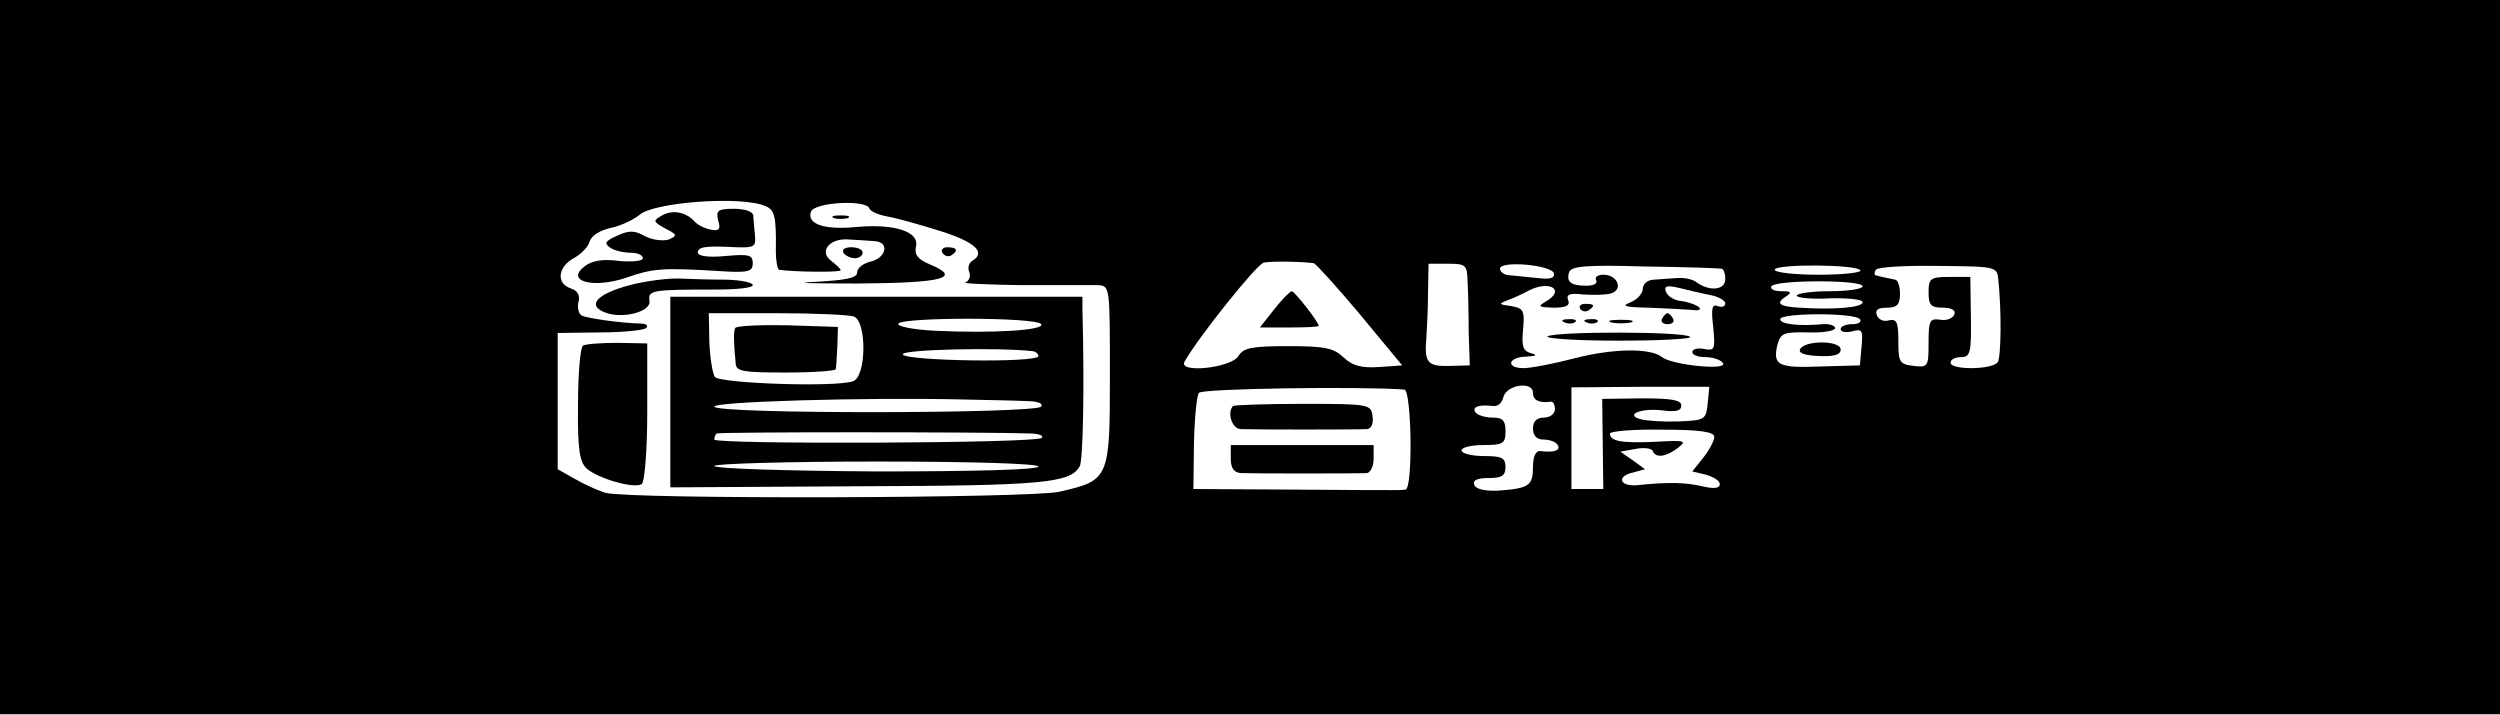
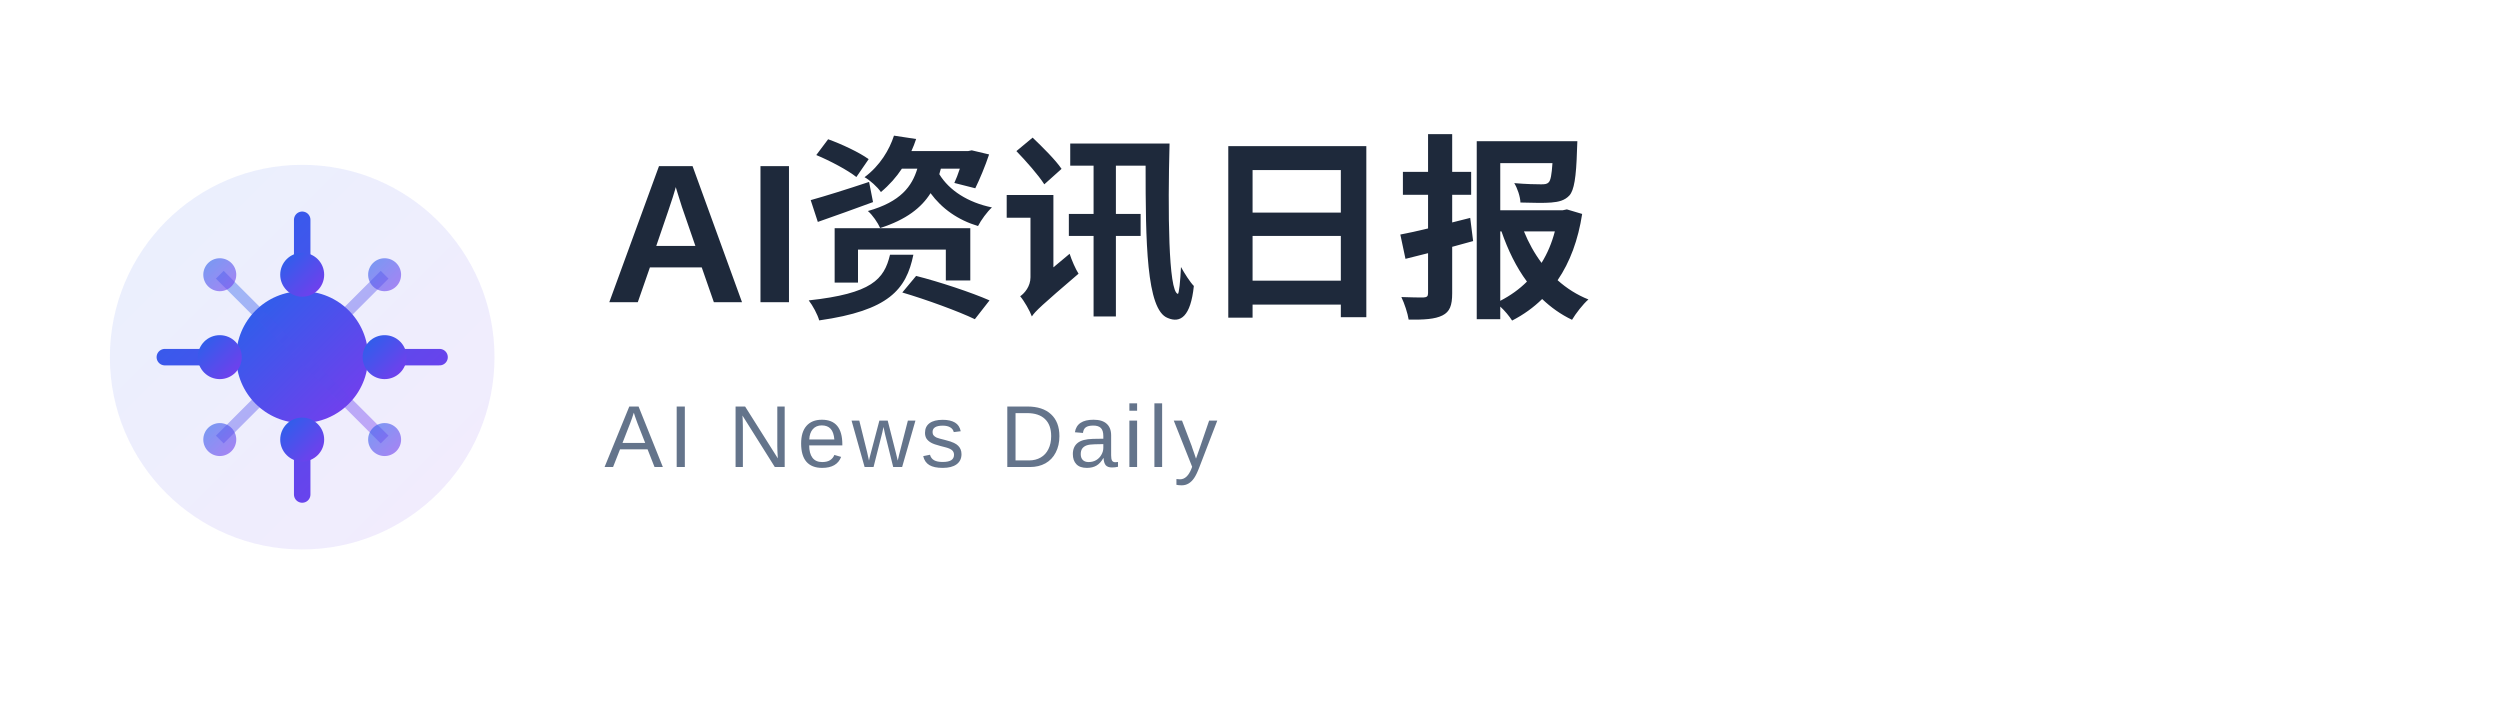
- <svg xmlns="http://www.w3.org/2000/svg" version="1.0" width="455pt" height="130pt" viewBox="0 0 455 130" preserveAspectRatio="xMidYMid meet">
-   <g transform="translate(0,130) scale(0.1,-0.1)" fill="#000000" stroke="none">
-     <path d="M0 650 l0 -650 2275 0 2275 0 0 650 0 650 -2275 0 -2275 0 0 -650z m1393 275 c17 -7 20 -19 19 -82 0 -18 3 -33 6 -34 25 -4 112 -5 112 -1 0 3 -8 10 -17 17 -24 18 -2 43 34 39 16 -1 36 -2 46 -3 26 -2 20 -30 -8 -37 -14 -3 -25 -12 -25 -20 0 -10 -21 -14 -77 -17 -43 -2 -9 -3 76 -3 158 1 193 10 133 35 -22 9 -28 18 -25 32 7 27 -38 42 -107 36 -60 -6 -92 5 -84 28 7 17 100 22 106 6 2 -6 17 -12 33 -15 17 -3 60 -15 98 -27 63 -20 82 -39 56 -54 -6 -4 -8 -13 -5 -20 3 -8 0 -16 -7 -19 -7 -2 40 -4 103 -5 63 0 125 0 138 0 22 -1 22 -2 22 -164 0 -189 -1 -191 -92 -212 -55 -12 -778 -14 -826 -2 -13 4 -38 15 -55 25 l-32 18 0 124 0 124 77 1 c42 0 80 4 84 8 4 4 1 7 -7 8 -41 1 -102 10 -111 15 -5 4 -8 15 -5 25 3 12 -2 20 -14 24 -27 9 -24 39 5 55 13 7 26 20 29 30 3 11 19 21 38 25 19 4 42 15 53 24 26 23 184 35 229 16z m998 -104 c4 -1 42 -43 84 -93 l77 -93 -42 -3 c-32 -2 -48 2 -64 17 -19 18 -35 21 -102 21 -66 0 -81 -3 -90 -18 -14 -22 -111 -32 -98 -10 24 43 131 177 144 180 13 3 69 2 91 -1z m280 -33 c1 -18 2 -60 2 -93 l2 -60 -37 -1 c-40 -1 -46 6 -42 51 1 17 3 54 3 83 l1 52 35 0 c33 0 35 -2 36 -32z m157 15 c2 -9 -6 -12 -30 -9 -18 2 -41 4 -50 5 -10 0 -18 6 -18 12 0 15 92 7 98 -8z m305 8 c4 0 7 -9 7 -19 0 -20 -28 -23 -52 -6 -7 6 -23 9 -35 8 -13 -1 -32 -2 -43 -3 -11 0 -20 -8 -20 -16 0 -9 -10 -20 -22 -25 -18 -7 -12 -9 32 -10 30 -1 65 -3 78 -4 30 -4 14 11 -17 16 -14 1 -26 9 -29 17 -4 11 2 12 24 7 16 -4 41 -10 57 -13 15 -3 27 -10 27 -15 0 -6 -6 -8 -14 -5 -10 4 -12 -4 -8 -38 4 -41 3 -44 -17 -40 -11 2 -21 0 -21 -6 0 -5 11 -9 24 -9 14 0 28 -5 32 -11 8 -14 -94 -3 -111 11 -21 17 -89 16 -159 -2 -38 -10 -80 -18 -93 -18 -33 0 -29 20 5 21 18 1 21 3 9 6 -15 4 -18 12 -15 43 3 35 1 39 -22 43 -23 3 -23 4 -5 11 11 4 28 12 37 17 39 20 68 1 31 -20 -15 -9 -13 -10 14 -11 24 0 31 4 27 14 -4 10 3 13 28 10 18 -1 41 -1 50 2 23 7 12 34 -14 34 -10 0 -16 -4 -13 -10 3 -6 -4 -10 -18 -10 -28 0 -37 7 -31 25 4 11 35 13 137 10 73 -1 135 -3 140 -4z m253 -3 c3 -4 -31 -8 -75 -8 -45 0 -81 4 -81 9 0 11 149 10 156 -1z m251 -18 c6 -56 5 -139 -1 -149 -9 -14 -86 -15 -86 -1 0 6 9 10 19 10 17 0 19 8 18 73 l-1 73 -38 0 c-35 0 -38 -3 -38 -28 0 -23 4 -28 26 -28 16 0 24 -5 21 -12 -2 -7 -14 -12 -25 -10 -20 3 -22 -1 -22 -42 0 -43 -1 -45 -27 -42 -26 3 -28 7 -28 45 0 35 -3 41 -17 38 -9 -3 -19 1 -22 9 -4 10 2 14 18 14 18 0 24 5 24 25 0 14 -4 26 -9 26 -5 1 -13 3 -19 4 -5 1 -13 3 -16 4 -3 0 -3 5 0 10 3 5 54 8 113 7 107 -1 108 -1 110 -26z m-247 -11 c0 -5 -27 -9 -60 -9 -33 0 -60 -4 -60 -8 0 -4 27 -7 60 -5 34 1 60 -2 60 -7 0 -10 -53 -14 -115 -10 -37 2 -44 8 -25 20 12 8 10 10 -8 10 -13 0 -21 4 -18 9 8 12 166 12 166 0z m-5 -60 c4 -5 -3 -9 -14 -9 -12 0 -21 -4 -21 -9 0 -5 9 -7 21 -4 18 5 20 2 17 -28 l-3 -34 -72 -2 c-77 -3 -87 2 -78 40 6 21 12 23 56 22 27 -1 49 3 49 8 0 4 -10 8 -22 7 -44 -4 -78 0 -78 9 0 12 138 12 145 0z m-829 -128 c13 -1 16 -180 2 -182 -4 -1 -15 -1 -23 -1 -8 0 -93 0 -189 1 l-174 1 1 83 c1 45 5 87 9 92 5 8 295 12 374 6z m234 -6 c0 -14 12 -19 33 -16 4 0 7 -6 7 -14 0 -8 -9 -15 -20 -15 -13 0 -20 -7 -20 -20 0 -13 7 -20 19 -20 11 0 23 -4 26 -10 6 -10 -7 -14 -32 -11 -8 1 -13 -10 -13 -29 0 -34 -7 -39 -64 -43 -24 -1 -41 3 -43 11 -3 8 6 12 26 12 24 0 31 4 31 20 0 17 -7 20 -40 20 -22 0 -40 5 -40 10 0 6 18 10 40 10 36 0 40 3 40 25 0 20 -5 25 -24 25 -14 0 -28 5 -31 10 -6 10 7 14 33 11 8 -1 16 6 18 16 6 23 54 30 54 8z m318 -19 c-3 -30 -5 -31 -53 -33 -27 -1 -58 1 -69 4 -30 8 1 21 40 16 24 -3 34 -1 34 9 0 10 -18 13 -72 13 l-72 -1 1 -82 1 -82 -29 0 -29 0 0 93 0 92 125 1 126 0 -3 -30z m12 -61 c0 -7 -9 -24 -20 -38 l-20 -25 25 -6 c14 -4 25 -11 25 -17 0 -8 -11 -9 -32 -4 -31 7 -60 8 -118 2 -32 -3 -39 16 -8 23 l22 6 -22 16 -23 16 28 5 c15 3 30 1 31 -4 5 -13 24 -11 46 6 17 13 12 14 -40 11 -63 -3 -84 1 -84 15 0 4 43 8 95 7 69 0 95 -4 95 -13z" />
-     <path d="M1205 908 c-17 -10 -17 -11 6 -24 22 -11 22 -13 6 -20 -10 -3 -29 -1 -43 6 -19 11 -29 11 -51 1 -22 -10 -24 -14 -12 -22 7 -5 24 -9 37 -9 12 0 22 -4 22 -10 0 -5 -18 -7 -43 -5 -28 4 -49 1 -62 -9 -38 -28 15 -42 76 -21 46 16 64 18 162 12 59 -4 67 -2 67 14 0 15 -7 17 -50 13 -30 -3 -50 0 -50 6 0 11 14 13 71 10 32 -1 35 1 33 22 -1 13 -3 29 -3 36 -1 7 -15 12 -35 12 -30 0 -33 -3 -29 -21 5 -16 2 -20 -13 -17 -11 2 -23 8 -29 14 -16 18 -40 23 -60 12z" />
-     <path d="M1518 903 c6 -2 18 -2 25 0 6 3 1 5 -13 5 -14 0 -19 -2 -12 -5z" />
-     <path d="M1535 840 c3 -5 13 -10 21 -10 8 0 14 5 14 10 0 6 -9 10 -21 10 -11 0 -17 -4 -14 -10z" />
-     <path d="M1715 840 c4 -6 11 -8 16 -5 14 9 11 15 -7 15 -8 0 -12 -5 -9 -10z" />
-     <path d="M1146 781 c-60 -16 -79 -37 -44 -50 33 -12 84 2 80 22 -3 19 6 20 121 20 37 0 67 3 67 8 0 5 -21 9 -47 10 -27 0 -65 1 -85 2 -20 1 -62 -4 -92 -12z" />
-     <path d="M1220 587 l0 -174 343 2 c337 1 384 6 402 36 6 9 9 142 5 287 l0 22 -375 0 -375 0 0 -173z m334 137 c24 -9 23 -111 -2 -118 -32 -11 -241 -4 -251 8 -4 6 -9 35 -10 64 l-1 52 124 0 c68 0 131 -3 140 -6z m341 -14 c7 -11 -87 -17 -193 -12 -40 2 -70 8 -67 13 8 12 252 12 260 -1z m-17 -49 c6 0 12 -5 12 -9 0 -13 -243 -9 -247 3 -3 9 173 13 235 6z m-10 -91 c20 0 31 -4 27 -10 -8 -13 -595 -14 -595 0 0 9 271 17 450 13 47 -1 100 -2 118 -3z m11 -59 c13 -1 21 -4 17 -8 -9 -10 -596 -12 -596 -3 0 4 2 9 4 11 4 3 485 3 575 0z m11 -60 c0 -6 -116 -9 -295 -9 -162 1 -295 5 -295 10 0 4 133 8 295 8 179 0 295 -4 295 -9z" />
-     <path d="M1338 703 c-3 -7 -3 -24 1 -65 1 -14 14 -16 91 -16 50 0 90 3 91 6 1 4 2 23 3 42 l1 35 -92 3 c-50 1 -93 -1 -95 -5z" />
-     <path d="M1061 671 c-5 -4 -9 -52 -9 -108 -1 -82 3 -104 16 -116 21 -18 86 -37 100 -28 5 3 10 59 10 131 l0 125 -54 1 c-30 0 -58 -2 -63 -5z" />
-     <path d="M2319 737 l-26 -33 53 0 c30 0 54 1 54 3 0 7 -44 63 -49 63 -3 0 -18 -15 -32 -33z" />
-     <path d="M2876 738 c3 -5 10 -6 15 -3 13 9 11 12 -6 12 -8 0 -12 -4 -9 -9z" />
-     <path d="M3025 720 c-3 -5 1 -10 10 -10 9 0 13 5 10 10 -3 6 -8 10 -10 10 -2 0 -7 -4 -10 -10z" />
-     <path d="M2848 713 c7 -3 16 -2 19 1 4 3 -2 6 -13 5 -11 0 -14 -3 -6 -6z" />
-     <path d="M2888 713 c7 -3 16 -2 19 1 4 3 -2 6 -13 5 -11 0 -14 -3 -6 -6z" />
-     <path d="M2933 713 c9 -2 25 -2 35 0 9 3 1 5 -18 5 -19 0 -27 -2 -17 -5z" />
-     <path d="M2817 688 c-7 -4 51 -8 127 -8 77 0 136 3 132 7 -10 10 -244 10 -259 1z" />
-     <path d="M3276 664 c-3 -7 10 -11 35 -12 27 -1 39 2 39 12 0 17 -67 17 -74 0z" />
-     <path d="M2244 561 c-11 -12 -2 -41 14 -42 21 -1 212 -1 230 0 8 1 12 10 10 24 -3 21 -6 22 -126 22 -68 0 -125 -2 -128 -4z" />
-     <path d="M2240 465 c0 -17 6 -25 18 -26 21 -1 212 -1 230 0 6 1 12 12 12 26 l0 25 -130 0 -130 0 0 -25z" />
+ <svg xmlns="http://www.w3.org/2000/svg" data-loc="client/src/components/AINewsLogo.tsx:10" width="455" height="130" viewBox="0 0 455 130">
+   <defs data-loc="client/src/components/AINewsLogo.tsx:11">
+     <linearGradient data-loc="client/src/components/AINewsLogo.tsx:12" id="gradient-dark" x1="0%" y1="0%" x2="100%" y2="100%">
+       <stop data-loc="client/src/components/AINewsLogo.tsx:13" offset="0%" style="stop-color: rgb(37, 99, 235); stop-opacity: 1;" />
+       <stop data-loc="client/src/components/AINewsLogo.tsx:14" offset="100%" style="stop-color: rgb(124, 58, 237); stop-opacity: 1;" />
+     </linearGradient>
+   </defs>
+   <g data-loc="client/src/components/AINewsLogo.tsx:19" transform="translate(15, 25)">
+     <circle data-loc="client/src/components/AINewsLogo.tsx:21" cx="40" cy="40" r="35" fill="url(#gradient-dark)" opacity="0.1" />
+     <path data-loc="client/src/components/AINewsLogo.tsx:22" d="M 40 15 L 40 25 M 40 55 L 40 65 M 15 40 L 25 40 M 55 40 L 65 40" stroke="url(#gradient-dark)" stroke-width="3" stroke-linecap="round" />
+     <circle data-loc="client/src/components/AINewsLogo.tsx:24" cx="40" cy="40" r="12" fill="url(#gradient-dark)" />
+     <circle data-loc="client/src/components/AINewsLogo.tsx:25" cx="40" cy="25" r="4" fill="url(#gradient-dark)" />
+     <circle data-loc="client/src/components/AINewsLogo.tsx:26" cx="40" cy="55" r="4" fill="url(#gradient-dark)" />
+     <circle data-loc="client/src/components/AINewsLogo.tsx:27" cx="25" cy="40" r="4" fill="url(#gradient-dark)" />
+     <circle data-loc="client/src/components/AINewsLogo.tsx:28" cx="55" cy="40" r="4" fill="url(#gradient-dark)" />
+     <path data-loc="client/src/components/AINewsLogo.tsx:31" d="M 40 40 L 25 25 M 40 40 L 55 25 M 40 40 L 25 55 M 40 40 L 55 55" stroke="url(#gradient-dark)" stroke-width="2" opacity="0.4" />
+     <circle data-loc="client/src/components/AINewsLogo.tsx:33" cx="25" cy="25" r="3" fill="url(#gradient-dark)" opacity="0.6" />
+     <circle data-loc="client/src/components/AINewsLogo.tsx:34" cx="55" cy="25" r="3" fill="url(#gradient-dark)" opacity="0.6" />
+     <circle data-loc="client/src/components/AINewsLogo.tsx:35" cx="25" cy="55" r="3" fill="url(#gradient-dark)" opacity="0.6" />
+     <circle data-loc="client/src/components/AINewsLogo.tsx:36" cx="55" cy="55" r="3" fill="url(#gradient-dark)" opacity="0.6" />
  </g>
+   <text data-loc="client/src/components/AINewsLogo.tsx:40" x="110" y="55" font-family="Arial, sans-serif" font-size="36" font-weight="bold" fill="#1e293b">AI资讯日报</text>
+   <text data-loc="client/src/components/AINewsLogo.tsx:43" x="110" y="85" font-family="Arial, sans-serif" font-size="16" fill="#64748b" letter-spacing="1">AI News Daily</text>
</svg>
